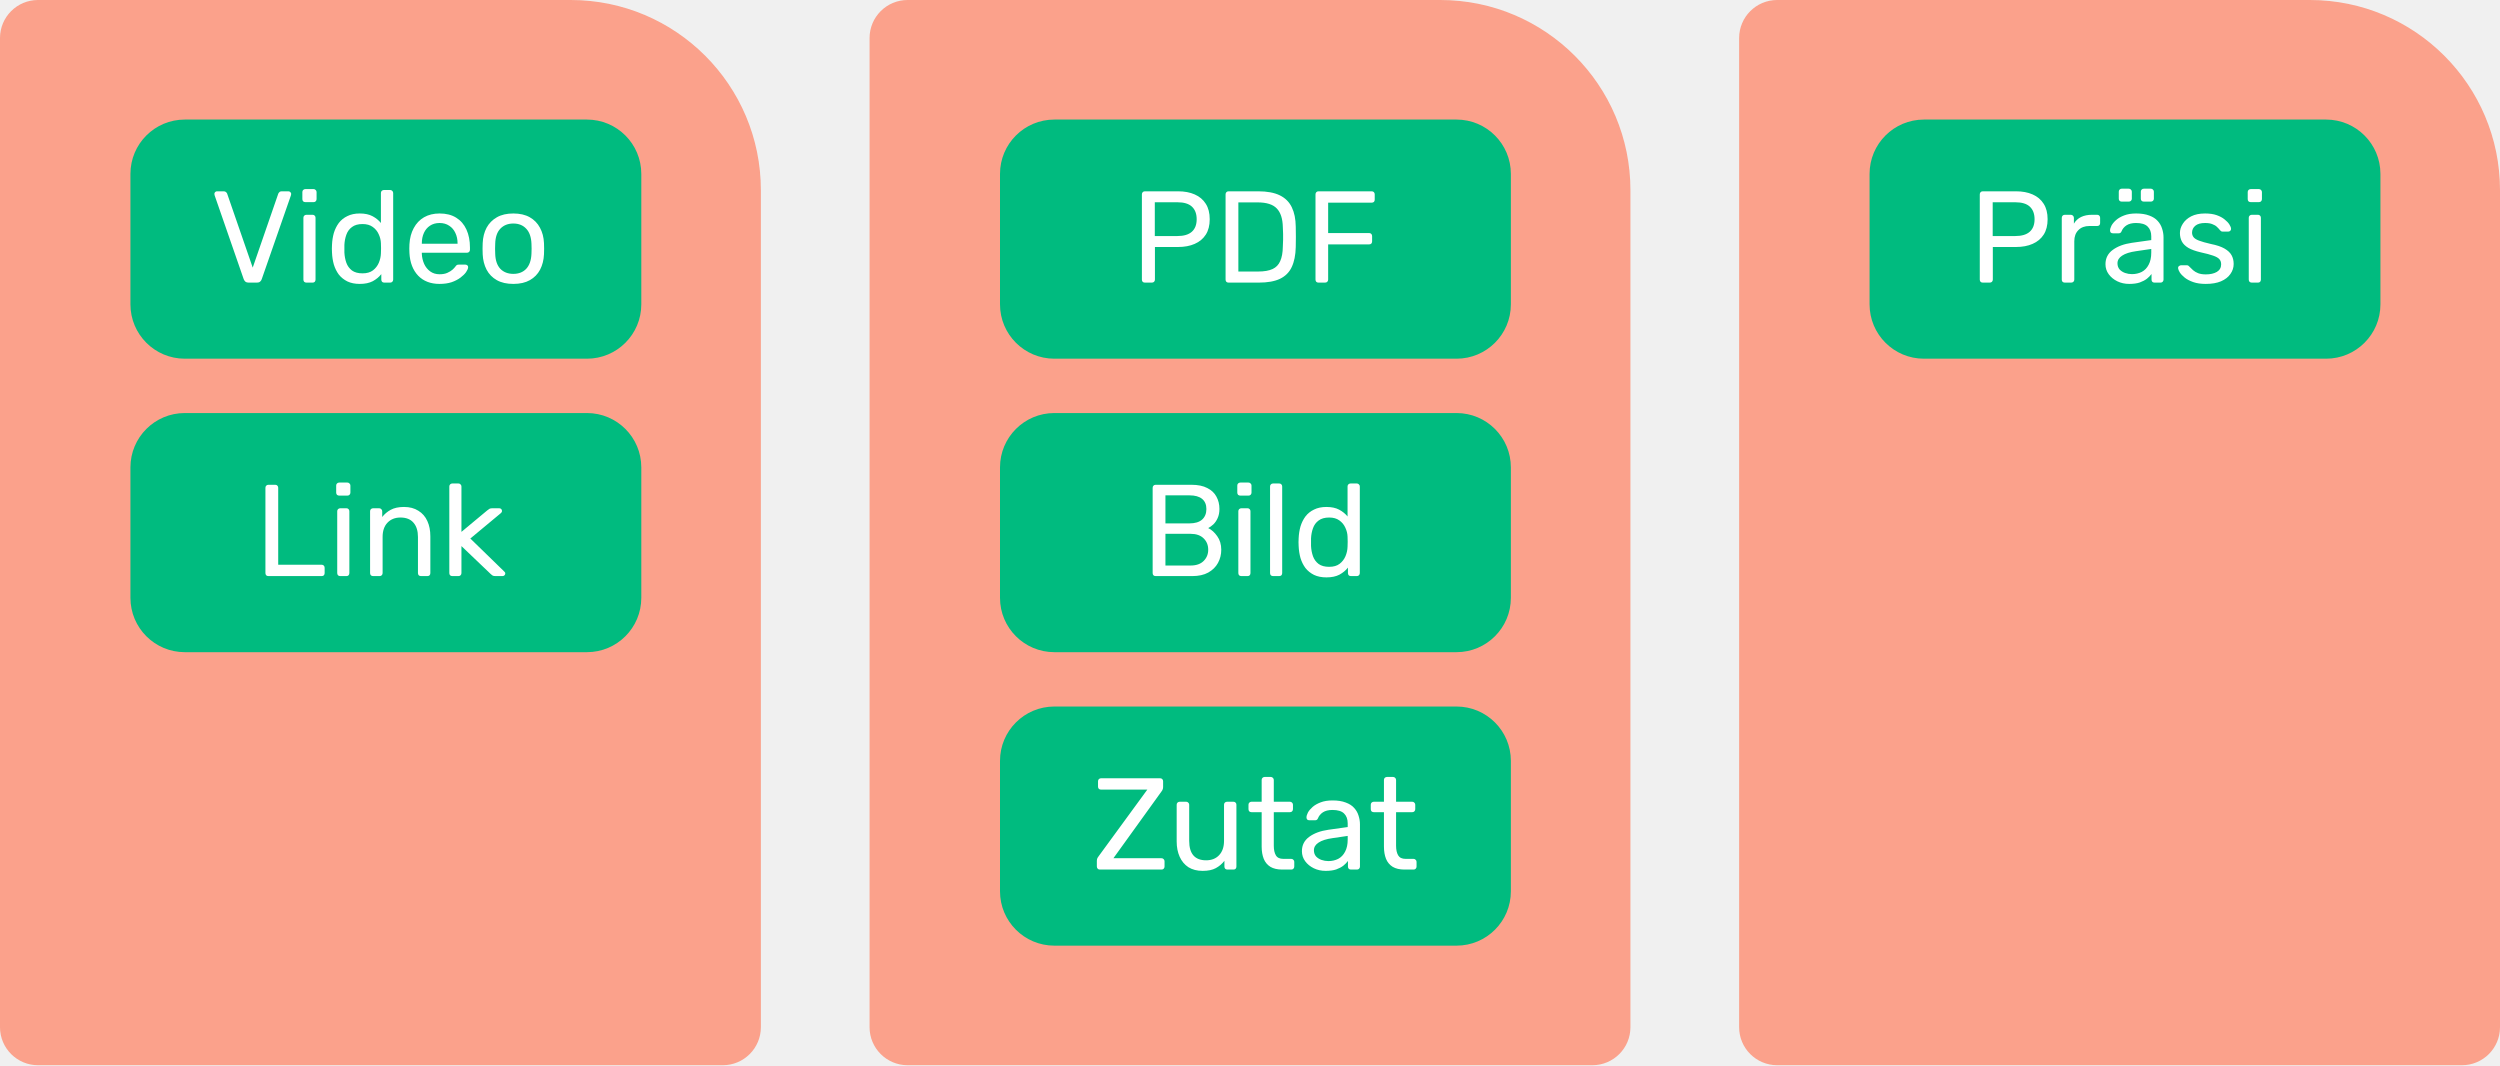
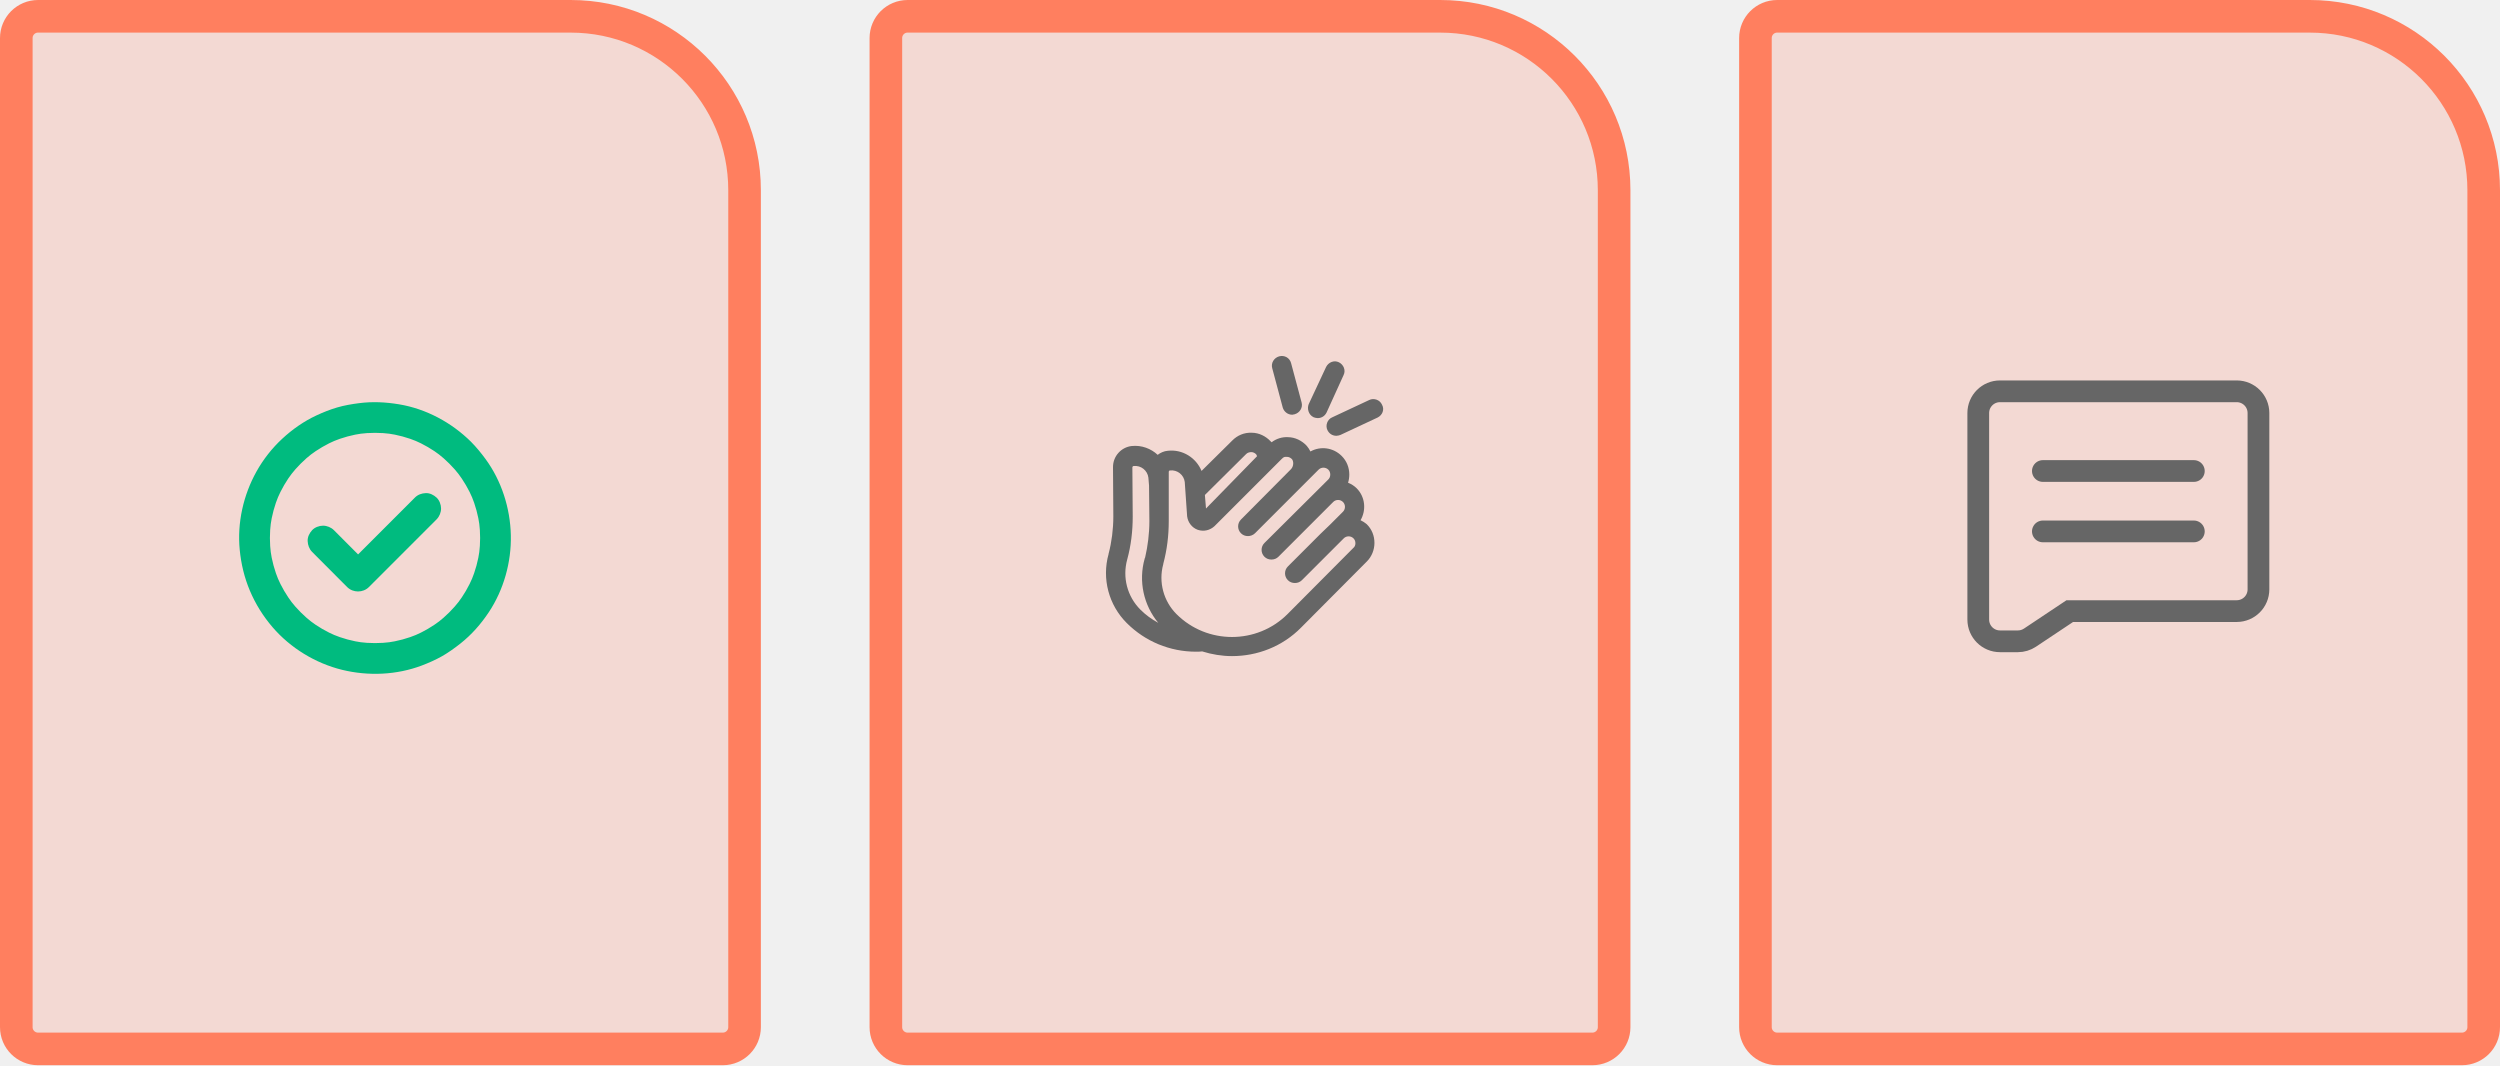
<svg xmlns="http://www.w3.org/2000/svg" width="230" height="98" viewBox="0 0 230 98" fill="none">
-   <path opacity="0.7" d="M0 3.5C0 1.567 1.567 0 3.5 0H52.5C62.165 0 70 7.835 70 17.5V94.5C70 96.433 68.433 98 66.5 98H3.5C1.567 98 0 96.433 0 94.5V3.5Z" fill="#FF7F5F" />
-   <rect x="12" y="11" width="47" height="22" rx="5" fill="#00BB7F" />
-   <path d="M22.866 26C22.746 26 22.65 25.972 22.578 25.916C22.514 25.86 22.462 25.784 22.422 25.688L19.746 17.972C19.73 17.924 19.722 17.88 19.722 17.84C19.722 17.776 19.746 17.72 19.794 17.672C19.842 17.624 19.898 17.6 19.962 17.6H20.586C20.682 17.6 20.754 17.628 20.802 17.684C20.858 17.732 20.89 17.776 20.898 17.816L23.25 24.62L25.602 17.816C25.618 17.776 25.65 17.732 25.698 17.684C25.746 17.628 25.818 17.6 25.914 17.6H26.538C26.602 17.6 26.658 17.624 26.706 17.672C26.762 17.72 26.79 17.776 26.79 17.84C26.79 17.88 26.782 17.924 26.766 17.972L24.078 25.688C24.046 25.784 23.994 25.86 23.922 25.916C23.858 25.972 23.766 26 23.646 26H22.866ZM28.189 26C28.109 26 28.041 25.976 27.985 25.928C27.937 25.872 27.913 25.804 27.913 25.724V20.036C27.913 19.956 27.937 19.892 27.985 19.844C28.041 19.788 28.109 19.76 28.189 19.76H28.765C28.845 19.76 28.909 19.788 28.957 19.844C29.005 19.892 29.029 19.956 29.029 20.036V25.724C29.029 25.804 29.005 25.872 28.957 25.928C28.909 25.976 28.845 26 28.765 26H28.189ZM28.093 18.596C28.013 18.596 27.945 18.572 27.889 18.524C27.841 18.468 27.817 18.4 27.817 18.32V17.672C27.817 17.592 27.841 17.528 27.889 17.48C27.945 17.424 28.013 17.396 28.093 17.396H28.849C28.929 17.396 28.993 17.424 29.041 17.48C29.097 17.528 29.125 17.592 29.125 17.672V18.32C29.125 18.4 29.097 18.468 29.041 18.524C28.993 18.572 28.929 18.596 28.849 18.596H28.093ZM33.1 26.12C32.66 26.12 32.28 26.044 31.96 25.892C31.64 25.732 31.376 25.52 31.168 25.256C30.968 24.984 30.816 24.676 30.712 24.332C30.616 23.988 30.56 23.624 30.544 23.24C30.536 23.112 30.532 22.992 30.532 22.88C30.532 22.768 30.536 22.648 30.544 22.52C30.56 22.144 30.616 21.784 30.712 21.44C30.816 21.096 30.968 20.788 31.168 20.516C31.376 20.244 31.64 20.032 31.96 19.88C32.28 19.72 32.66 19.64 33.1 19.64C33.572 19.64 33.964 19.724 34.276 19.892C34.588 20.06 34.844 20.268 35.044 20.516V17.756C35.044 17.676 35.068 17.612 35.116 17.564C35.172 17.508 35.24 17.48 35.32 17.48H35.896C35.976 17.48 36.04 17.508 36.088 17.564C36.144 17.612 36.172 17.676 36.172 17.756V25.724C36.172 25.804 36.144 25.872 36.088 25.928C36.04 25.976 35.976 26 35.896 26H35.356C35.268 26 35.2 25.976 35.152 25.928C35.104 25.872 35.08 25.804 35.08 25.724V25.22C34.88 25.476 34.62 25.692 34.3 25.868C33.98 26.036 33.58 26.12 33.1 26.12ZM33.352 25.148C33.752 25.148 34.072 25.056 34.312 24.872C34.552 24.688 34.732 24.456 34.852 24.176C34.972 23.888 35.036 23.596 35.044 23.3C35.052 23.172 35.056 23.02 35.056 22.844C35.056 22.66 35.052 22.504 35.044 22.376C35.036 22.096 34.968 21.82 34.84 21.548C34.72 21.276 34.536 21.052 34.288 20.876C34.048 20.7 33.736 20.612 33.352 20.612C32.944 20.612 32.62 20.704 32.38 20.888C32.14 21.064 31.968 21.3 31.864 21.596C31.76 21.884 31.7 22.196 31.684 22.532C31.676 22.764 31.676 22.996 31.684 23.228C31.7 23.564 31.76 23.88 31.864 24.176C31.968 24.464 32.14 24.7 32.38 24.884C32.62 25.06 32.944 25.148 33.352 25.148ZM40.44 26.12C39.616 26.12 38.96 25.868 38.472 25.364C37.984 24.852 37.716 24.156 37.668 23.276C37.66 23.172 37.656 23.04 37.656 22.88C37.656 22.712 37.66 22.576 37.668 22.472C37.7 21.904 37.832 21.408 38.064 20.984C38.296 20.552 38.612 20.22 39.012 19.988C39.42 19.756 39.896 19.64 40.44 19.64C41.048 19.64 41.556 19.768 41.964 20.024C42.38 20.28 42.696 20.644 42.912 21.116C43.128 21.588 43.236 22.14 43.236 22.772V22.976C43.236 23.064 43.208 23.132 43.152 23.18C43.104 23.228 43.04 23.252 42.96 23.252H38.808C38.808 23.26 38.808 23.276 38.808 23.3C38.808 23.324 38.808 23.344 38.808 23.36C38.824 23.688 38.896 23.996 39.024 24.284C39.152 24.564 39.336 24.792 39.576 24.968C39.816 25.144 40.104 25.232 40.44 25.232C40.728 25.232 40.968 25.188 41.16 25.1C41.352 25.012 41.508 24.916 41.628 24.812C41.748 24.7 41.828 24.616 41.868 24.56C41.94 24.456 41.996 24.396 42.036 24.38C42.076 24.356 42.14 24.344 42.228 24.344H42.804C42.884 24.344 42.948 24.368 42.996 24.416C43.052 24.456 43.076 24.516 43.068 24.596C43.06 24.716 42.996 24.864 42.876 25.04C42.756 25.208 42.584 25.376 42.36 25.544C42.136 25.712 41.864 25.852 41.544 25.964C41.224 26.068 40.856 26.12 40.44 26.12ZM38.808 22.424H42.096V22.388C42.096 22.028 42.028 21.708 41.892 21.428C41.764 21.148 41.576 20.928 41.328 20.768C41.08 20.6 40.784 20.516 40.44 20.516C40.096 20.516 39.8 20.6 39.552 20.768C39.312 20.928 39.128 21.148 39 21.428C38.872 21.708 38.808 22.028 38.808 22.388V22.424ZM47.227 26.12C46.619 26.12 46.111 26.004 45.703 25.772C45.295 25.54 44.983 25.22 44.767 24.812C44.551 24.396 44.431 23.924 44.407 23.396C44.399 23.26 44.395 23.088 44.395 22.88C44.395 22.664 44.399 22.492 44.407 22.364C44.431 21.828 44.551 21.356 44.767 20.948C44.991 20.54 45.307 20.22 45.715 19.988C46.123 19.756 46.627 19.64 47.227 19.64C47.827 19.64 48.331 19.756 48.739 19.988C49.147 20.22 49.459 20.54 49.675 20.948C49.899 21.356 50.023 21.828 50.047 22.364C50.055 22.492 50.059 22.664 50.059 22.88C50.059 23.088 50.055 23.26 50.047 23.396C50.023 23.924 49.903 24.396 49.687 24.812C49.471 25.22 49.159 25.54 48.751 25.772C48.343 26.004 47.835 26.12 47.227 26.12ZM47.227 25.196C47.723 25.196 48.119 25.04 48.415 24.728C48.711 24.408 48.871 23.944 48.895 23.336C48.903 23.216 48.907 23.064 48.907 22.88C48.907 22.696 48.903 22.544 48.895 22.424C48.871 21.816 48.711 21.356 48.415 21.044C48.119 20.724 47.723 20.564 47.227 20.564C46.731 20.564 46.331 20.724 46.027 21.044C45.731 21.356 45.575 21.816 45.559 22.424C45.551 22.544 45.547 22.696 45.547 22.88C45.547 23.064 45.551 23.216 45.559 23.336C45.575 23.944 45.731 24.408 46.027 24.728C46.331 25.04 46.731 25.196 47.227 25.196Z" fill="white" />
-   <rect x="12" y="38" width="47" height="22" rx="5" fill="#00BB7F" />
-   <path d="M24.695 53C24.607 53 24.539 52.976 24.491 52.928C24.443 52.872 24.419 52.804 24.419 52.724V44.876C24.419 44.796 24.443 44.732 24.491 44.684C24.539 44.628 24.607 44.6 24.695 44.6H25.331C25.411 44.6 25.475 44.628 25.523 44.684C25.571 44.732 25.595 44.796 25.595 44.876V51.956H29.591C29.679 51.956 29.747 51.984 29.795 52.04C29.843 52.088 29.867 52.156 29.867 52.244V52.724C29.867 52.804 29.843 52.872 29.795 52.928C29.747 52.976 29.679 53 29.591 53H24.695ZM31.301 53C31.221 53 31.153 52.976 31.097 52.928C31.049 52.872 31.025 52.804 31.025 52.724V47.036C31.025 46.956 31.049 46.892 31.097 46.844C31.153 46.788 31.221 46.76 31.301 46.76H31.877C31.957 46.76 32.021 46.788 32.069 46.844C32.117 46.892 32.141 46.956 32.141 47.036V52.724C32.141 52.804 32.117 52.872 32.069 52.928C32.021 52.976 31.957 53 31.877 53H31.301ZM31.205 45.596C31.125 45.596 31.057 45.572 31.001 45.524C30.953 45.468 30.929 45.4 30.929 45.32V44.672C30.929 44.592 30.953 44.528 31.001 44.48C31.057 44.424 31.125 44.396 31.205 44.396H31.961C32.041 44.396 32.105 44.424 32.153 44.48C32.209 44.528 32.237 44.592 32.237 44.672V45.32C32.237 45.4 32.209 45.468 32.153 45.524C32.105 45.572 32.041 45.596 31.961 45.596H31.205ZM34.324 53C34.244 53 34.176 52.976 34.12 52.928C34.072 52.872 34.048 52.804 34.048 52.724V47.036C34.048 46.956 34.072 46.892 34.12 46.844C34.176 46.788 34.244 46.76 34.324 46.76H34.888C34.968 46.76 35.032 46.788 35.08 46.844C35.136 46.892 35.164 46.956 35.164 47.036V47.564C35.372 47.292 35.632 47.072 35.944 46.904C36.264 46.728 36.672 46.64 37.168 46.64C37.688 46.64 38.128 46.756 38.488 46.988C38.856 47.212 39.132 47.528 39.316 47.936C39.5 48.336 39.592 48.804 39.592 49.34V52.724C39.592 52.804 39.568 52.872 39.52 52.928C39.472 52.976 39.408 53 39.328 53H38.728C38.648 53 38.58 52.976 38.524 52.928C38.476 52.872 38.452 52.804 38.452 52.724V49.4C38.452 48.84 38.316 48.404 38.044 48.092C37.772 47.772 37.372 47.612 36.844 47.612C36.348 47.612 35.948 47.772 35.644 48.092C35.348 48.404 35.2 48.84 35.2 49.4V52.724C35.2 52.804 35.172 52.872 35.116 52.928C35.068 52.976 35.004 53 34.924 53H34.324ZM41.614 53C41.533 53 41.465 52.976 41.41 52.928C41.361 52.872 41.337 52.804 41.337 52.724V44.756C41.337 44.676 41.361 44.612 41.41 44.564C41.465 44.508 41.533 44.48 41.614 44.48H42.178C42.258 44.48 42.322 44.508 42.37 44.564C42.425 44.612 42.453 44.676 42.453 44.756V48.932L44.818 46.964C44.913 46.884 44.986 46.832 45.033 46.808C45.09 46.776 45.178 46.76 45.297 46.76H45.934C46.005 46.76 46.066 46.784 46.114 46.832C46.161 46.88 46.185 46.94 46.185 47.012C46.185 47.044 46.173 47.08 46.15 47.12C46.133 47.16 46.097 47.2 46.041 47.24L43.27 49.544L46.342 52.532C46.438 52.612 46.486 52.684 46.486 52.748C46.486 52.82 46.462 52.88 46.413 52.928C46.365 52.976 46.306 53 46.233 53H45.609C45.489 53 45.401 52.988 45.346 52.964C45.289 52.932 45.218 52.876 45.13 52.796L42.453 50.24V52.724C42.453 52.804 42.425 52.872 42.37 52.928C42.322 52.976 42.258 53 42.178 53H41.614Z" fill="white" />
-   <path opacity="0.7" d="M80 3.5C80 1.567 81.567 0 83.5 0H132.5C142.165 0 150 7.835 150 17.5V94.5C150 96.433 148.433 98 146.5 98H83.5C81.567 98 80 96.433 80 94.5V3.5Z" fill="#FF7F5F" />
-   <rect x="92" y="11" width="47" height="22" rx="5" fill="#00BB7F" />
-   <path d="M105.33 26C105.242 26 105.174 25.976 105.126 25.928C105.078 25.872 105.054 25.804 105.054 25.724V17.888C105.054 17.8 105.078 17.732 105.126 17.684C105.174 17.628 105.242 17.6 105.33 17.6H108.378C108.97 17.6 109.482 17.696 109.914 17.888C110.354 18.08 110.694 18.368 110.934 18.752C111.174 19.128 111.294 19.6 111.294 20.168C111.294 20.736 111.174 21.208 110.934 21.584C110.694 21.96 110.354 22.244 109.914 22.436C109.482 22.628 108.97 22.724 108.378 22.724H106.254V25.724C106.254 25.804 106.226 25.872 106.17 25.928C106.122 25.976 106.054 26 105.966 26H105.33ZM106.242 21.716H108.318C108.91 21.716 109.354 21.584 109.65 21.32C109.946 21.056 110.094 20.672 110.094 20.168C110.094 19.672 109.95 19.288 109.662 19.016C109.374 18.744 108.926 18.608 108.318 18.608H106.242V21.716ZM113.029 26C112.941 26 112.873 25.976 112.825 25.928C112.777 25.872 112.753 25.804 112.753 25.724V17.888C112.753 17.8 112.777 17.732 112.825 17.684C112.873 17.628 112.941 17.6 113.029 17.6H115.753C116.577 17.6 117.241 17.724 117.745 17.972C118.249 18.22 118.617 18.588 118.849 19.076C119.081 19.556 119.201 20.148 119.209 20.852C119.217 21.212 119.221 21.528 119.221 21.8C119.221 22.072 119.217 22.384 119.209 22.736C119.193 23.472 119.069 24.084 118.837 24.572C118.613 25.052 118.253 25.412 117.757 25.652C117.269 25.884 116.621 26 115.813 26H113.029ZM113.929 24.98H115.753C116.305 24.98 116.745 24.904 117.073 24.752C117.401 24.6 117.637 24.356 117.781 24.02C117.933 23.684 118.013 23.24 118.021 22.688C118.037 22.448 118.045 22.24 118.045 22.064C118.045 21.88 118.045 21.7 118.045 21.524C118.045 21.34 118.037 21.132 118.021 20.9C118.005 20.124 117.821 19.552 117.469 19.184C117.117 18.808 116.525 18.62 115.693 18.62H113.929V24.98ZM121.302 26C121.214 26 121.146 25.976 121.098 25.928C121.05 25.872 121.026 25.804 121.026 25.724V17.888C121.026 17.8 121.05 17.732 121.098 17.684C121.146 17.628 121.214 17.6 121.302 17.6H126.198C126.286 17.6 126.354 17.628 126.402 17.684C126.45 17.732 126.474 17.8 126.474 17.888V18.368C126.474 18.456 126.45 18.524 126.402 18.572C126.354 18.62 126.286 18.644 126.198 18.644H122.19V21.44H125.958C126.046 21.44 126.114 21.468 126.162 21.524C126.21 21.572 126.234 21.64 126.234 21.728V22.208C126.234 22.288 126.21 22.356 126.162 22.412C126.114 22.46 126.046 22.484 125.958 22.484H122.19V25.724C122.19 25.804 122.162 25.872 122.106 25.928C122.058 25.976 121.99 26 121.902 26H121.302Z" fill="white" />
-   <rect x="92" y="38" width="47" height="22" rx="5" fill="#00BB7F" />
-   <path d="M106.32 53C106.232 53 106.164 52.976 106.116 52.928C106.068 52.872 106.044 52.804 106.044 52.724V44.888C106.044 44.8 106.068 44.732 106.116 44.684C106.164 44.628 106.232 44.6 106.32 44.6H109.608C110.208 44.6 110.696 44.7 111.072 44.9C111.456 45.092 111.736 45.356 111.912 45.692C112.096 46.028 112.188 46.404 112.188 46.82C112.188 47.148 112.132 47.432 112.02 47.672C111.916 47.904 111.784 48.096 111.624 48.248C111.464 48.392 111.308 48.504 111.156 48.584C111.468 48.736 111.744 48.984 111.984 49.328C112.232 49.672 112.356 50.088 112.356 50.576C112.356 51.016 112.256 51.42 112.056 51.788C111.856 52.156 111.556 52.452 111.156 52.676C110.764 52.892 110.276 53 109.692 53H106.32ZM107.22 52.028H109.536C110.056 52.028 110.456 51.888 110.736 51.608C111.016 51.328 111.156 50.984 111.156 50.576C111.156 50.152 111.016 49.804 110.736 49.532C110.456 49.252 110.056 49.112 109.536 49.112H107.22V52.028ZM107.22 48.152H109.428C109.94 48.152 110.328 48.036 110.592 47.804C110.856 47.564 110.988 47.24 110.988 46.832C110.988 46.424 110.856 46.112 110.592 45.896C110.328 45.68 109.94 45.572 109.428 45.572H107.22V48.152ZM114.203 53C114.123 53 114.055 52.976 113.999 52.928C113.951 52.872 113.927 52.804 113.927 52.724V47.036C113.927 46.956 113.951 46.892 113.999 46.844C114.055 46.788 114.123 46.76 114.203 46.76H114.779C114.859 46.76 114.923 46.788 114.971 46.844C115.019 46.892 115.043 46.956 115.043 47.036V52.724C115.043 52.804 115.019 52.872 114.971 52.928C114.923 52.976 114.859 53 114.779 53H114.203ZM114.107 45.596C114.027 45.596 113.959 45.572 113.903 45.524C113.855 45.468 113.831 45.4 113.831 45.32V44.672C113.831 44.592 113.855 44.528 113.903 44.48C113.959 44.424 114.027 44.396 114.107 44.396H114.863C114.943 44.396 115.007 44.424 115.055 44.48C115.111 44.528 115.139 44.592 115.139 44.672V45.32C115.139 45.4 115.111 45.468 115.055 45.524C115.007 45.572 114.943 45.596 114.863 45.596H114.107ZM117.121 53C117.041 53 116.973 52.976 116.917 52.928C116.869 52.872 116.845 52.804 116.845 52.724V44.756C116.845 44.676 116.869 44.612 116.917 44.564C116.973 44.508 117.041 44.48 117.121 44.48H117.685C117.773 44.48 117.841 44.508 117.889 44.564C117.937 44.612 117.961 44.676 117.961 44.756V52.724C117.961 52.804 117.937 52.872 117.889 52.928C117.841 52.976 117.773 53 117.685 53H117.121ZM122.031 53.12C121.591 53.12 121.211 53.044 120.891 52.892C120.571 52.732 120.307 52.52 120.099 52.256C119.899 51.984 119.747 51.676 119.643 51.332C119.547 50.988 119.491 50.624 119.475 50.24C119.467 50.112 119.463 49.992 119.463 49.88C119.463 49.768 119.467 49.648 119.475 49.52C119.491 49.144 119.547 48.784 119.643 48.44C119.747 48.096 119.899 47.788 120.099 47.516C120.307 47.244 120.571 47.032 120.891 46.88C121.211 46.72 121.591 46.64 122.031 46.64C122.503 46.64 122.895 46.724 123.207 46.892C123.519 47.06 123.775 47.268 123.975 47.516V44.756C123.975 44.676 123.999 44.612 124.047 44.564C124.103 44.508 124.171 44.48 124.251 44.48H124.827C124.907 44.48 124.971 44.508 125.019 44.564C125.075 44.612 125.103 44.676 125.103 44.756V52.724C125.103 52.804 125.075 52.872 125.019 52.928C124.971 52.976 124.907 53 124.827 53H124.287C124.199 53 124.131 52.976 124.083 52.928C124.035 52.872 124.011 52.804 124.011 52.724V52.22C123.811 52.476 123.551 52.692 123.231 52.868C122.911 53.036 122.511 53.12 122.031 53.12ZM122.283 52.148C122.683 52.148 123.003 52.056 123.243 51.872C123.483 51.688 123.663 51.456 123.783 51.176C123.903 50.888 123.967 50.596 123.975 50.3C123.983 50.172 123.987 50.02 123.987 49.844C123.987 49.66 123.983 49.504 123.975 49.376C123.967 49.096 123.899 48.82 123.771 48.548C123.651 48.276 123.467 48.052 123.219 47.876C122.979 47.7 122.667 47.612 122.283 47.612C121.875 47.612 121.551 47.704 121.311 47.888C121.071 48.064 120.899 48.3 120.795 48.596C120.691 48.884 120.631 49.196 120.615 49.532C120.607 49.764 120.607 49.996 120.615 50.228C120.631 50.564 120.691 50.88 120.795 51.176C120.899 51.464 121.071 51.7 121.311 51.884C121.551 52.06 121.875 52.148 122.283 52.148Z" fill="white" />
-   <rect x="92" y="65" width="47" height="22" rx="5" fill="#00BB7F" />
-   <path d="M101.186 80C101.098 80 101.03 79.972 100.982 79.916C100.934 79.86 100.91 79.792 100.91 79.712V79.196C100.91 79.076 100.934 78.98 100.982 78.908C101.03 78.836 101.066 78.784 101.09 78.752L105.554 72.644H101.294C101.214 72.644 101.146 72.62 101.09 72.572C101.042 72.516 101.018 72.448 101.018 72.368V71.888C101.018 71.8 101.042 71.732 101.09 71.684C101.146 71.628 101.214 71.6 101.294 71.6H106.73C106.818 71.6 106.886 71.628 106.934 71.684C106.982 71.732 107.006 71.8 107.006 71.888V72.404C107.006 72.5 106.99 72.58 106.958 72.644C106.934 72.708 106.898 72.768 106.85 72.824L102.434 78.956H106.85C106.938 78.956 107.006 78.984 107.054 79.04C107.11 79.088 107.138 79.156 107.138 79.244V79.724C107.138 79.804 107.11 79.872 107.054 79.928C107.006 79.976 106.938 80 106.85 80H101.186ZM110.642 80.12C110.13 80.12 109.694 80.008 109.334 79.784C108.982 79.552 108.714 79.232 108.53 78.824C108.346 78.416 108.254 77.948 108.254 77.42V74.036C108.254 73.956 108.278 73.892 108.326 73.844C108.382 73.788 108.45 73.76 108.53 73.76H109.13C109.21 73.76 109.274 73.788 109.322 73.844C109.378 73.892 109.406 73.956 109.406 74.036V77.36C109.406 78.552 109.926 79.148 110.966 79.148C111.462 79.148 111.858 78.992 112.154 78.68C112.458 78.36 112.61 77.92 112.61 77.36V74.036C112.61 73.956 112.634 73.892 112.682 73.844C112.738 73.788 112.806 73.76 112.886 73.76H113.474C113.562 73.76 113.63 73.788 113.678 73.844C113.726 73.892 113.75 73.956 113.75 74.036V79.724C113.75 79.804 113.726 79.872 113.678 79.928C113.63 79.976 113.562 80 113.474 80H112.922C112.842 80 112.774 79.976 112.718 79.928C112.67 79.872 112.646 79.804 112.646 79.724V79.196C112.43 79.476 112.166 79.7 111.854 79.868C111.55 80.036 111.146 80.12 110.642 80.12ZM117.969 80C117.521 80 117.157 79.916 116.877 79.748C116.597 79.572 116.393 79.328 116.265 79.016C116.137 78.696 116.073 78.32 116.073 77.888V74.72H115.137C115.057 74.72 114.989 74.696 114.933 74.648C114.885 74.592 114.861 74.524 114.861 74.444V74.036C114.861 73.956 114.885 73.892 114.933 73.844C114.989 73.788 115.057 73.76 115.137 73.76H116.073V71.756C116.073 71.676 116.097 71.612 116.145 71.564C116.201 71.508 116.269 71.48 116.349 71.48H116.913C116.993 71.48 117.057 71.508 117.105 71.564C117.161 71.612 117.189 71.676 117.189 71.756V73.76H118.677C118.757 73.76 118.821 73.788 118.869 73.844C118.925 73.892 118.953 73.956 118.953 74.036V74.444C118.953 74.524 118.925 74.592 118.869 74.648C118.821 74.696 118.757 74.72 118.677 74.72H117.189V77.804C117.189 78.18 117.253 78.476 117.381 78.692C117.509 78.908 117.737 79.016 118.065 79.016H118.797C118.877 79.016 118.941 79.044 118.989 79.1C119.045 79.148 119.073 79.212 119.073 79.292V79.724C119.073 79.804 119.045 79.872 118.989 79.928C118.941 79.976 118.877 80 118.797 80H117.969ZM121.96 80.12C121.56 80.12 121.196 80.04 120.868 79.88C120.54 79.72 120.276 79.504 120.076 79.232C119.876 78.96 119.776 78.652 119.776 78.308C119.776 77.756 120 77.316 120.448 76.988C120.896 76.66 121.48 76.444 122.2 76.34L123.988 76.088V75.74C123.988 75.356 123.876 75.056 123.652 74.84C123.436 74.624 123.08 74.516 122.584 74.516C122.224 74.516 121.932 74.588 121.708 74.732C121.492 74.876 121.34 75.06 121.252 75.284C121.204 75.404 121.12 75.464 121 75.464H120.46C120.372 75.464 120.304 75.44 120.256 75.392C120.216 75.336 120.196 75.272 120.196 75.2C120.196 75.08 120.24 74.932 120.328 74.756C120.424 74.58 120.568 74.408 120.76 74.24C120.952 74.072 121.196 73.932 121.492 73.82C121.796 73.7 122.164 73.64 122.596 73.64C123.076 73.64 123.48 73.704 123.808 73.832C124.136 73.952 124.392 74.116 124.576 74.324C124.768 74.532 124.904 74.768 124.984 75.032C125.072 75.296 125.116 75.564 125.116 75.836V79.724C125.116 79.804 125.088 79.872 125.032 79.928C124.984 79.976 124.92 80 124.84 80H124.288C124.2 80 124.132 79.976 124.084 79.928C124.036 79.872 124.012 79.804 124.012 79.724V79.208C123.908 79.352 123.768 79.496 123.592 79.64C123.416 79.776 123.196 79.892 122.932 79.988C122.668 80.076 122.344 80.12 121.96 80.12ZM122.212 79.22C122.54 79.22 122.84 79.152 123.112 79.016C123.384 78.872 123.596 78.652 123.748 78.356C123.908 78.06 123.988 77.688 123.988 77.24V76.904L122.596 77.108C122.028 77.188 121.6 77.324 121.312 77.516C121.024 77.7 120.88 77.936 120.88 78.224C120.88 78.448 120.944 78.636 121.072 78.788C121.208 78.932 121.376 79.04 121.576 79.112C121.784 79.184 121.996 79.22 122.212 79.22ZM129.219 80C128.771 80 128.407 79.916 128.127 79.748C127.847 79.572 127.643 79.328 127.515 79.016C127.387 78.696 127.323 78.32 127.323 77.888V74.72H126.387C126.307 74.72 126.239 74.696 126.183 74.648C126.135 74.592 126.111 74.524 126.111 74.444V74.036C126.111 73.956 126.135 73.892 126.183 73.844C126.239 73.788 126.307 73.76 126.387 73.76H127.323V71.756C127.323 71.676 127.347 71.612 127.395 71.564C127.451 71.508 127.519 71.48 127.599 71.48H128.163C128.243 71.48 128.307 71.508 128.355 71.564C128.411 71.612 128.439 71.676 128.439 71.756V73.76H129.927C130.007 73.76 130.071 73.788 130.119 73.844C130.175 73.892 130.203 73.956 130.203 74.036V74.444C130.203 74.524 130.175 74.592 130.119 74.648C130.071 74.696 130.007 74.72 129.927 74.72H128.439V77.804C128.439 78.18 128.503 78.476 128.631 78.692C128.759 78.908 128.987 79.016 129.315 79.016H130.047C130.127 79.016 130.191 79.044 130.239 79.1C130.295 79.148 130.323 79.212 130.323 79.292V79.724C130.323 79.804 130.295 79.872 130.239 79.928C130.191 79.976 130.127 80 130.047 80H129.219Z" fill="white" />
-   <path opacity="0.7" d="M160 3.5C160 1.567 161.567 0 163.5 0H212.5C222.165 0 230 7.835 230 17.5V94.5C230 96.433 228.433 98 226.5 98H163.5C161.567 98 160 96.433 160 94.5V3.5Z" fill="#FF7F5F" />
-   <rect x="172" y="11" width="47" height="22" rx="5" fill="#00BB7F" />
-   <path d="M182.416 26C182.328 26 182.26 25.976 182.212 25.928C182.164 25.872 182.14 25.804 182.14 25.724V17.888C182.14 17.8 182.164 17.732 182.212 17.684C182.26 17.628 182.328 17.6 182.416 17.6H185.464C186.056 17.6 186.568 17.696 187 17.888C187.44 18.08 187.78 18.368 188.02 18.752C188.26 19.128 188.38 19.6 188.38 20.168C188.38 20.736 188.26 21.208 188.02 21.584C187.78 21.96 187.44 22.244 187 22.436C186.568 22.628 186.056 22.724 185.464 22.724H183.34V25.724C183.34 25.804 183.312 25.872 183.256 25.928C183.208 25.976 183.14 26 183.052 26H182.416ZM183.328 21.716H185.404C185.996 21.716 186.44 21.584 186.736 21.32C187.032 21.056 187.18 20.672 187.18 20.168C187.18 19.672 187.036 19.288 186.748 19.016C186.46 18.744 186.012 18.608 185.404 18.608H183.328V21.716ZM189.959 26C189.879 26 189.811 25.976 189.755 25.928C189.707 25.872 189.683 25.804 189.683 25.724V20.048C189.683 19.968 189.707 19.9 189.755 19.844C189.811 19.788 189.879 19.76 189.959 19.76H190.511C190.591 19.76 190.659 19.788 190.715 19.844C190.771 19.9 190.799 19.968 190.799 20.048V20.576C190.959 20.304 191.179 20.1 191.459 19.964C191.739 19.828 192.075 19.76 192.467 19.76H192.947C193.027 19.76 193.091 19.788 193.139 19.844C193.187 19.892 193.211 19.956 193.211 20.036V20.528C193.211 20.608 193.187 20.672 193.139 20.72C193.091 20.768 193.027 20.792 192.947 20.792H192.227C191.795 20.792 191.455 20.92 191.207 21.176C190.959 21.424 190.835 21.764 190.835 22.196V25.724C190.835 25.804 190.807 25.872 190.751 25.928C190.695 25.976 190.627 26 190.547 26H189.959ZM195.888 26.12C195.488 26.12 195.124 26.04 194.796 25.88C194.468 25.72 194.204 25.504 194.004 25.232C193.804 24.96 193.704 24.652 193.704 24.308C193.704 23.756 193.928 23.316 194.376 22.988C194.824 22.66 195.408 22.444 196.128 22.34L197.916 22.088V21.74C197.916 21.356 197.804 21.056 197.58 20.84C197.364 20.624 197.008 20.516 196.512 20.516C196.152 20.516 195.86 20.588 195.636 20.732C195.42 20.876 195.268 21.06 195.18 21.284C195.132 21.404 195.048 21.464 194.928 21.464H194.388C194.3 21.464 194.232 21.44 194.184 21.392C194.144 21.336 194.124 21.272 194.124 21.2C194.124 21.08 194.168 20.932 194.256 20.756C194.352 20.58 194.496 20.408 194.688 20.24C194.88 20.072 195.124 19.932 195.42 19.82C195.724 19.7 196.092 19.64 196.524 19.64C197.004 19.64 197.408 19.704 197.736 19.832C198.064 19.952 198.32 20.116 198.504 20.324C198.696 20.532 198.832 20.768 198.912 21.032C199 21.296 199.044 21.564 199.044 21.836V25.724C199.044 25.804 199.016 25.872 198.96 25.928C198.912 25.976 198.848 26 198.768 26H198.216C198.128 26 198.06 25.976 198.012 25.928C197.964 25.872 197.94 25.804 197.94 25.724V25.208C197.836 25.352 197.696 25.496 197.52 25.64C197.344 25.776 197.124 25.892 196.86 25.988C196.596 26.076 196.272 26.12 195.888 26.12ZM196.14 25.22C196.468 25.22 196.768 25.152 197.04 25.016C197.312 24.872 197.524 24.652 197.676 24.356C197.836 24.06 197.916 23.688 197.916 23.24V22.904L196.524 23.108C195.956 23.188 195.528 23.324 195.24 23.516C194.952 23.7 194.808 23.936 194.808 24.224C194.808 24.448 194.872 24.636 195 24.788C195.136 24.932 195.304 25.04 195.504 25.112C195.712 25.184 195.924 25.22 196.14 25.22ZM197.232 18.548C197.144 18.548 197.076 18.524 197.028 18.476C196.98 18.428 196.956 18.364 196.956 18.284V17.636C196.956 17.556 196.98 17.492 197.028 17.444C197.076 17.388 197.144 17.36 197.232 17.36H197.88C197.96 17.36 198.024 17.388 198.072 17.444C198.128 17.492 198.156 17.556 198.156 17.636V18.284C198.156 18.364 198.128 18.428 198.072 18.476C198.024 18.524 197.96 18.548 197.88 18.548H197.232ZM195.192 18.548C195.112 18.548 195.048 18.524 195 18.476C194.952 18.428 194.928 18.364 194.928 18.284V17.636C194.928 17.556 194.952 17.492 195 17.444C195.048 17.388 195.112 17.36 195.192 17.36H195.852C195.932 17.36 195.996 17.388 196.044 17.444C196.1 17.492 196.128 17.556 196.128 17.636V18.284C196.128 18.364 196.1 18.428 196.044 18.476C195.996 18.524 195.932 18.548 195.852 18.548H195.192ZM202.929 26.12C202.481 26.12 202.097 26.064 201.777 25.952C201.457 25.84 201.197 25.704 200.997 25.544C200.797 25.384 200.645 25.224 200.541 25.064C200.445 24.904 200.393 24.776 200.385 24.68C200.377 24.592 200.405 24.524 200.469 24.476C200.533 24.428 200.597 24.404 200.661 24.404H201.189C201.237 24.404 201.273 24.412 201.297 24.428C201.329 24.436 201.369 24.468 201.417 24.524C201.521 24.636 201.637 24.748 201.765 24.86C201.893 24.972 202.049 25.064 202.233 25.136C202.425 25.208 202.661 25.244 202.941 25.244C203.349 25.244 203.685 25.168 203.949 25.016C204.213 24.856 204.345 24.624 204.345 24.32C204.345 24.12 204.289 23.96 204.177 23.84C204.073 23.72 203.881 23.612 203.601 23.516C203.329 23.42 202.953 23.32 202.473 23.216C201.993 23.104 201.613 22.968 201.333 22.808C201.053 22.64 200.853 22.444 200.733 22.22C200.613 21.988 200.553 21.728 200.553 21.44C200.553 21.144 200.641 20.86 200.817 20.588C200.993 20.308 201.249 20.08 201.585 19.904C201.929 19.728 202.357 19.64 202.869 19.64C203.285 19.64 203.641 19.692 203.937 19.796C204.233 19.9 204.477 20.032 204.669 20.192C204.861 20.344 205.005 20.496 205.101 20.648C205.197 20.8 205.249 20.928 205.257 21.032C205.265 21.112 205.241 21.18 205.185 21.236C205.129 21.284 205.065 21.308 204.993 21.308H204.489C204.433 21.308 204.385 21.296 204.345 21.272C204.313 21.248 204.281 21.22 204.249 21.188C204.169 21.084 204.073 20.98 203.961 20.876C203.857 20.772 203.717 20.688 203.541 20.624C203.373 20.552 203.149 20.516 202.869 20.516C202.469 20.516 202.169 20.6 201.969 20.768C201.769 20.936 201.669 21.148 201.669 21.404C201.669 21.556 201.713 21.692 201.801 21.812C201.889 21.932 202.057 22.04 202.305 22.136C202.553 22.232 202.921 22.336 203.409 22.448C203.937 22.552 204.353 22.692 204.657 22.868C204.961 23.044 205.177 23.248 205.305 23.48C205.433 23.712 205.497 23.98 205.497 24.284C205.497 24.62 205.397 24.928 205.197 25.208C205.005 25.488 204.717 25.712 204.333 25.88C203.957 26.04 203.489 26.12 202.929 26.12ZM207.162 26C207.082 26 207.014 25.976 206.958 25.928C206.91 25.872 206.886 25.804 206.886 25.724V20.036C206.886 19.956 206.91 19.892 206.958 19.844C207.014 19.788 207.082 19.76 207.162 19.76H207.738C207.818 19.76 207.882 19.788 207.93 19.844C207.978 19.892 208.002 19.956 208.002 20.036V25.724C208.002 25.804 207.978 25.872 207.93 25.928C207.882 25.976 207.818 26 207.738 26H207.162ZM207.066 18.596C206.986 18.596 206.918 18.572 206.862 18.524C206.814 18.468 206.79 18.4 206.79 18.32V17.672C206.79 17.592 206.814 17.528 206.862 17.48C206.918 17.424 206.986 17.396 207.066 17.396H207.822C207.902 17.396 207.966 17.424 208.014 17.48C208.07 17.528 208.098 17.592 208.098 17.672V18.32C208.098 18.4 208.07 18.468 208.014 18.524C207.966 18.572 207.902 18.596 207.822 18.596H207.066Z" fill="white" />
+   <path d="M1.5 3.5C1.5 2.395 2.395 1.5 3.5 1.5H52.5C61.337 1.5 68.5 8.663 68.5 17.5V94.5C68.5 95.605 67.605 96.5 66.5 96.5H3.5C2.395 96.5 1.5 95.605 1.5 94.5V3.5Z" fill="#FF7F5F" fill-opacity="0.2" stroke="#FF7F5F" stroke-width="3" />
+   <path d="M81.5 3.5C81.5 2.395 82.395 1.5 83.5 1.5H132.5C141.337 1.5 148.5 8.663 148.5 17.5V94.5C148.5 95.605 147.605 96.5 146.5 96.5H83.5C82.395 96.5 81.5 95.605 81.5 94.5V3.5Z" fill="#FF7F5F" fill-opacity="0.2" stroke="#FF7F5F" stroke-width="3" />
+   <path d="M161.5 3.5C161.5 2.395 162.395 1.5 163.5 1.5H212.5C221.337 1.5 228.5 8.663 228.5 17.5V94.5C228.5 95.605 227.605 96.5 226.5 96.5H163.5C162.395 96.5 161.5 95.605 161.5 94.5V3.5Z" fill="#FF7F5F" fill-opacity="0.2" stroke="#FF7F5F" stroke-width="3" />
+   <path fill-rule="evenodd" clip-rule="evenodd" d="M118.777 33.396C118.645 32.913 118.16 32.654 117.688 32.783C117.225 32.909 116.91 33.382 117.044 33.872L118.015 37.506L118.017 37.514C118.143 37.89 118.483 38.154 118.88 38.154C118.904 38.154 118.923 38.151 118.937 38.148C118.951 38.146 118.963 38.143 118.972 38.141C118.983 38.138 118.999 38.133 119.008 38.13L119.015 38.128C119.029 38.124 119.036 38.123 119.038 38.123C119.039 38.122 119.039 38.122 119.039 38.122H119.07L119.102 38.114C119.566 37.987 119.88 37.515 119.747 37.025L118.777 33.397L118.777 33.396ZM123.183 33.332C122.728 33.105 122.212 33.34 122.003 33.757L120.402 37.179L120.4 37.185C120.232 37.604 120.39 38.156 120.833 38.377L120.849 38.385L120.865 38.391L120.877 38.395C120.963 38.424 121.091 38.466 121.226 38.466C121.57 38.466 121.876 38.289 122.044 37.953L123.61 34.508C123.834 34.054 123.599 33.54 123.183 33.332ZM125.966 36.803C126.401 36.587 126.955 36.792 127.143 37.229C127.405 37.688 127.16 38.204 126.749 38.409L126.743 38.412L123.321 40.013L123.307 40.018L123.295 40.022C123.209 40.05 123.082 40.093 122.946 40.093C122.602 40.093 122.296 39.915 122.128 39.579C121.909 39.14 122.119 38.577 122.565 38.394L125.966 36.803ZM116.888 40.593C116.444 40.124 115.827 39.814 115.164 39.812C114.464 39.779 113.836 40.06 113.386 40.511L110.543 43.325C110.042 42.115 108.799 41.318 107.438 41.471C107.087 41.501 106.766 41.645 106.506 41.845C105.895 41.271 105.024 40.94 104.122 41.033L104.12 41.033C103.149 41.141 102.396 41.968 102.396 42.971L102.396 42.973L102.427 47.507C102.427 48.675 102.273 49.873 101.998 50.915L101.989 50.946V50.975C101.355 53.243 102.007 55.667 103.658 57.317C105.363 59.023 107.647 59.956 110.028 59.956H110.037H110.038C110.201 59.956 110.41 59.956 110.602 59.93C111.484 60.208 112.428 60.362 113.344 60.362C115.658 60.362 117.976 59.494 119.715 57.722L125.751 51.655C126.207 51.2 126.449 50.572 126.449 49.946C126.449 49.287 126.205 48.691 125.751 48.237L125.744 48.23L125.737 48.224C125.571 48.082 125.376 47.958 125.171 47.86C125.706 46.939 125.608 45.717 124.812 44.921C124.592 44.701 124.313 44.527 124.022 44.412C124.097 44.169 124.135 43.913 124.135 43.659C124.135 43 123.891 42.404 123.436 41.95C122.643 41.157 121.473 41.027 120.558 41.537C120.473 41.361 120.366 41.187 120.227 41.025L120.221 41.018C119.775 40.539 119.152 40.221 118.48 40.219C117.946 40.191 117.414 40.362 116.988 40.689C116.96 40.656 116.927 40.623 116.888 40.593ZM114.646 41.771C114.773 41.645 114.95 41.594 115.126 41.594C115.286 41.594 115.44 41.672 115.562 41.79C115.603 41.848 115.632 41.912 115.647 41.974L110.952 46.783L110.85 45.538L114.646 41.772L114.646 41.771ZM117.931 42.209C118.017 42.123 118.075 42.08 118.133 42.056C118.187 42.033 118.26 42.018 118.386 42.031L118.398 42.032H118.411C118.574 42.032 118.731 42.114 118.855 42.236C118.936 42.33 118.987 42.489 118.975 42.677C118.962 42.865 118.887 43.048 118.765 43.17L114.167 47.799C113.82 48.147 113.82 48.712 114.168 49.06C114.343 49.235 114.564 49.321 114.814 49.321C115.026 49.321 115.281 49.239 115.46 49.06L121.309 43.21C121.555 42.964 121.96 42.964 122.207 43.21C122.315 43.318 122.384 43.473 122.384 43.659C122.384 43.845 122.315 44 122.207 44.108L116.326 49.957C115.978 50.305 115.978 50.87 116.326 51.218C116.501 51.393 116.722 51.479 116.972 51.479C117.221 51.479 117.443 51.393 117.618 51.218L122.654 46.182C122.9 45.935 123.305 45.935 123.552 46.182C123.798 46.428 123.798 46.833 123.552 47.08L122.365 48.267L121.49 49.109L118.484 52.115C118.136 52.463 118.136 53.028 118.484 53.376C118.659 53.551 118.881 53.637 119.13 53.637C119.38 53.637 119.601 53.551 119.776 53.376L123.624 49.529C123.87 49.282 124.275 49.282 124.521 49.529C124.629 49.637 124.698 49.792 124.698 49.978C124.698 50.161 124.632 50.307 124.507 50.411L124.498 50.419L118.453 56.495C115.642 59.306 111.045 59.306 108.234 56.495C107.046 55.306 106.571 53.553 107.016 51.92L107.025 51.888V51.856C107.369 50.562 107.525 49.268 107.525 47.944V43.409C107.525 43.382 107.538 43.346 107.564 43.317C107.589 43.288 107.611 43.283 107.619 43.283H107.634L107.648 43.282C108.319 43.204 108.916 43.694 108.997 44.34L109.216 47.5L109.217 47.508C109.291 48.064 109.662 48.553 110.194 48.743L110.199 48.745C110.761 48.932 111.324 48.779 111.729 48.411L117.931 42.209ZM104.301 42.875C104.973 42.798 105.57 43.289 105.65 43.935L105.712 44.672L105.743 47.944V47.946C105.743 49.099 105.593 50.254 105.351 51.291L105.345 51.301C105.334 51.32 105.323 51.343 105.315 51.37C105.313 51.379 105.311 51.389 105.309 51.398C104.724 53.47 105.214 55.675 106.56 57.301C105.957 56.977 105.403 56.572 104.918 56.088C103.7 54.87 103.254 53.118 103.7 51.483C104.051 50.207 104.21 48.871 104.21 47.538L104.178 43.002C104.178 42.975 104.191 42.939 104.217 42.91C104.243 42.881 104.264 42.877 104.272 42.877H104.287L104.301 42.875Z" fill="#666666" />
+   <path d="M41.339 42.655C41.681 42.997 41.998 43.359 42.295 43.741C42.221 43.645 42.148 43.551 42.074 43.455C42.651 44.21 43.132 45.033 43.502 45.907C43.454 45.794 43.406 45.681 43.361 45.571C43.739 46.476 43.997 47.426 44.127 48.396C44.11 48.272 44.093 48.144 44.076 48.02C44.203 48.998 44.203 49.988 44.076 50.967C44.093 50.843 44.11 50.715 44.127 50.591C43.997 51.561 43.739 52.511 43.361 53.416C43.409 53.303 43.457 53.19 43.502 53.08C43.132 53.954 42.654 54.779 42.074 55.532C42.148 55.436 42.221 55.342 42.295 55.246C41.704 56.01 41.017 56.697 40.253 57.288C40.349 57.215 40.443 57.141 40.539 57.068C39.784 57.644 38.961 58.125 38.087 58.496C38.2 58.448 38.313 58.4 38.424 58.354C37.519 58.733 36.569 58.991 35.599 59.121C35.723 59.104 35.85 59.087 35.975 59.07C34.997 59.197 34.007 59.197 33.029 59.07C33.153 59.087 33.28 59.104 33.405 59.121C32.435 58.991 31.485 58.733 30.58 58.354C30.693 58.402 30.806 58.45 30.916 58.496C30.043 58.125 29.217 57.647 28.465 57.068C28.561 57.141 28.654 57.215 28.75 57.288C27.987 56.697 27.3 56.01 26.709 55.246C26.782 55.342 26.856 55.436 26.93 55.532C26.353 54.777 25.872 53.954 25.502 53.08C25.55 53.193 25.598 53.306 25.643 53.416C25.264 52.511 25.007 51.561 24.877 50.591C24.894 50.715 24.911 50.843 24.927 50.967C24.8 49.988 24.8 48.998 24.927 48.02C24.911 48.144 24.894 48.272 24.877 48.396C25.007 47.426 25.264 46.476 25.643 45.571C25.595 45.684 25.547 45.797 25.502 45.907C25.872 45.033 26.35 44.208 26.93 43.455C26.856 43.551 26.782 43.645 26.709 43.741C27.3 42.977 27.987 42.29 28.75 41.699C28.654 41.772 28.561 41.846 28.465 41.919C29.22 41.343 30.043 40.862 30.916 40.491C30.803 40.539 30.69 40.587 30.58 40.633C31.485 40.254 32.435 39.996 33.405 39.866C33.28 39.883 33.153 39.9 33.029 39.917C34.007 39.79 34.997 39.79 35.975 39.917C35.85 39.9 35.723 39.883 35.599 39.866C36.569 39.996 37.519 40.254 38.424 40.633C38.31 40.585 38.197 40.536 38.087 40.491C38.961 40.862 39.786 41.34 40.539 41.919C40.443 41.846 40.349 41.772 40.253 41.699C40.635 41.993 40.997 42.313 41.339 42.655C41.596 42.912 41.975 43.068 42.34 43.068C42.688 43.068 43.1 42.915 43.341 42.655C43.587 42.386 43.771 42.033 43.754 41.654C43.737 41.28 43.609 40.924 43.341 40.652C41.548 38.871 39.196 37.606 36.696 37.194C35.477 36.993 34.256 36.931 33.029 37.092C32.347 37.179 31.674 37.295 31.012 37.488C30.365 37.677 29.737 37.929 29.127 38.212C27.967 38.749 26.898 39.498 25.962 40.367C25.029 41.232 24.218 42.264 23.599 43.376C22.388 45.542 21.811 48.105 22.055 50.582C22.182 51.886 22.479 53.131 22.988 54.341C23.508 55.571 24.201 56.68 25.069 57.695C26.72 59.618 29.022 61.024 31.485 61.627C33.885 62.212 36.492 62.105 38.811 61.225C39.444 60.985 40.066 60.71 40.655 60.377C41.26 60.034 41.82 59.63 42.365 59.2C43.38 58.397 44.248 57.41 44.964 56.332C46.341 54.262 47.053 51.722 46.997 49.239C46.94 46.747 46.143 44.236 44.661 42.219C44.254 41.668 43.822 41.136 43.338 40.65C43.084 40.392 42.699 40.237 42.337 40.237C41.989 40.237 41.576 40.389 41.336 40.65C41.09 40.918 40.906 41.272 40.923 41.651C40.943 42.03 41.07 42.383 41.339 42.655Z" fill="#00BB7F" />
+   <path d="M38.169 45.78C37.465 46.484 36.764 47.186 36.06 47.89C34.943 49.007 33.829 50.121 32.712 51.239C32.455 51.496 32.2 51.75 31.943 52.008C32.61 52.008 33.275 52.008 33.942 52.008C32.998 51.06 32.053 50.116 31.112 49.168C30.982 49.038 30.849 48.905 30.719 48.775C30.464 48.518 30.079 48.362 29.718 48.362C29.37 48.362 28.957 48.515 28.717 48.775C28.471 49.044 28.287 49.397 28.304 49.776C28.321 50.152 28.448 50.506 28.717 50.778C29.661 51.725 30.605 52.669 31.547 53.617C31.677 53.747 31.81 53.88 31.94 54.01C32.48 54.55 33.399 54.55 33.939 54.01C34.643 53.306 35.344 52.605 36.049 51.9C37.166 50.783 38.28 49.669 39.397 48.552C39.654 48.294 39.908 48.04 40.166 47.782C40.423 47.525 40.578 47.146 40.578 46.781C40.578 46.433 40.426 46.02 40.166 45.78C39.897 45.534 39.544 45.35 39.165 45.367C38.791 45.381 38.438 45.508 38.169 45.78Z" fill="#00BB7F" />
+   <path d="M190.722 56.222H190.419L190.168 56.39L186.757 58.664C186.428 58.883 186.042 59 185.647 59H184C182.895 59 182 58.105 182 57V38C182 36.895 182.895 36 184 36H205.778C206.882 36 207.778 36.895 207.778 38V54.222C207.778 55.327 206.882 56.222 205.778 56.222H190.722Z" stroke="#666666" stroke-width="2" />
+   <path d="M187.944 43.333H201.833" stroke="#666666" stroke-width="2" stroke-linecap="round" />
+   <path d="M187.944 48.889H201.833" stroke="#666666" stroke-width="2" stroke-linecap="round" />
</svg>
